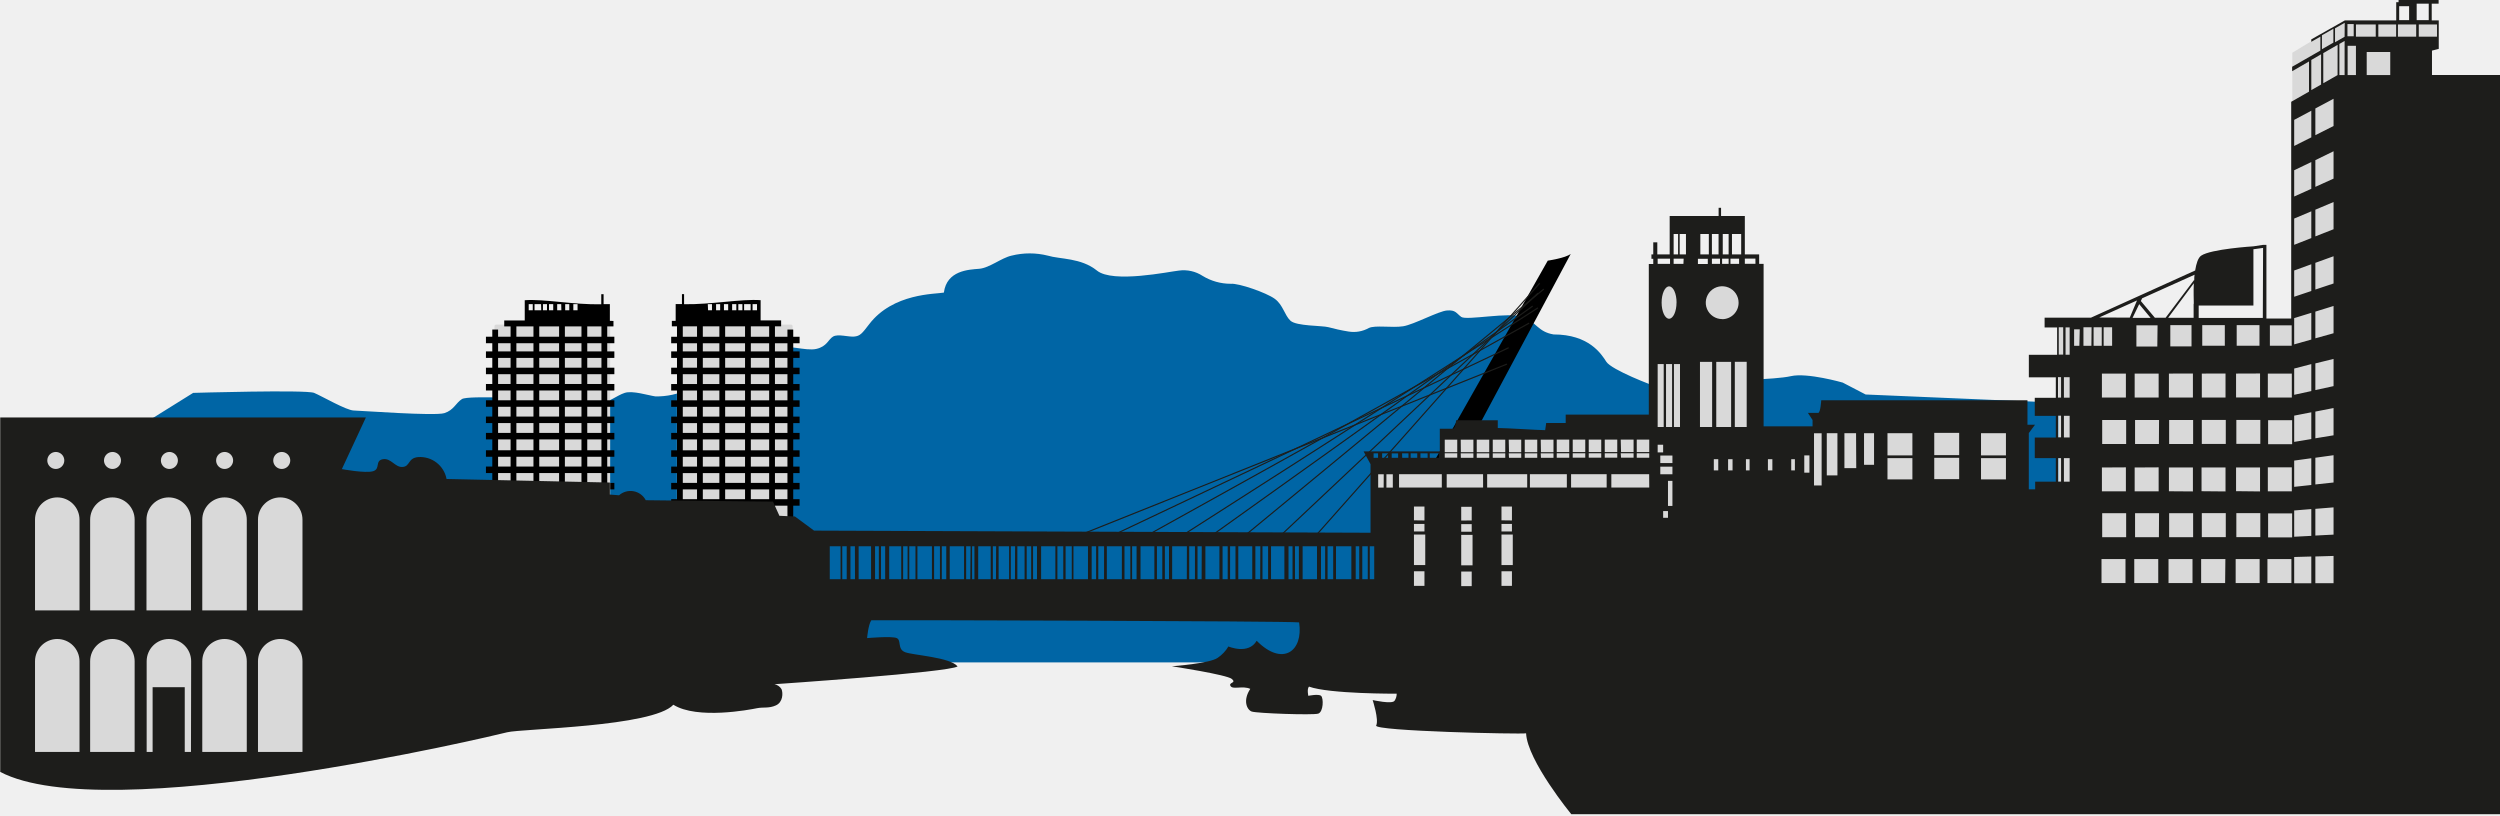
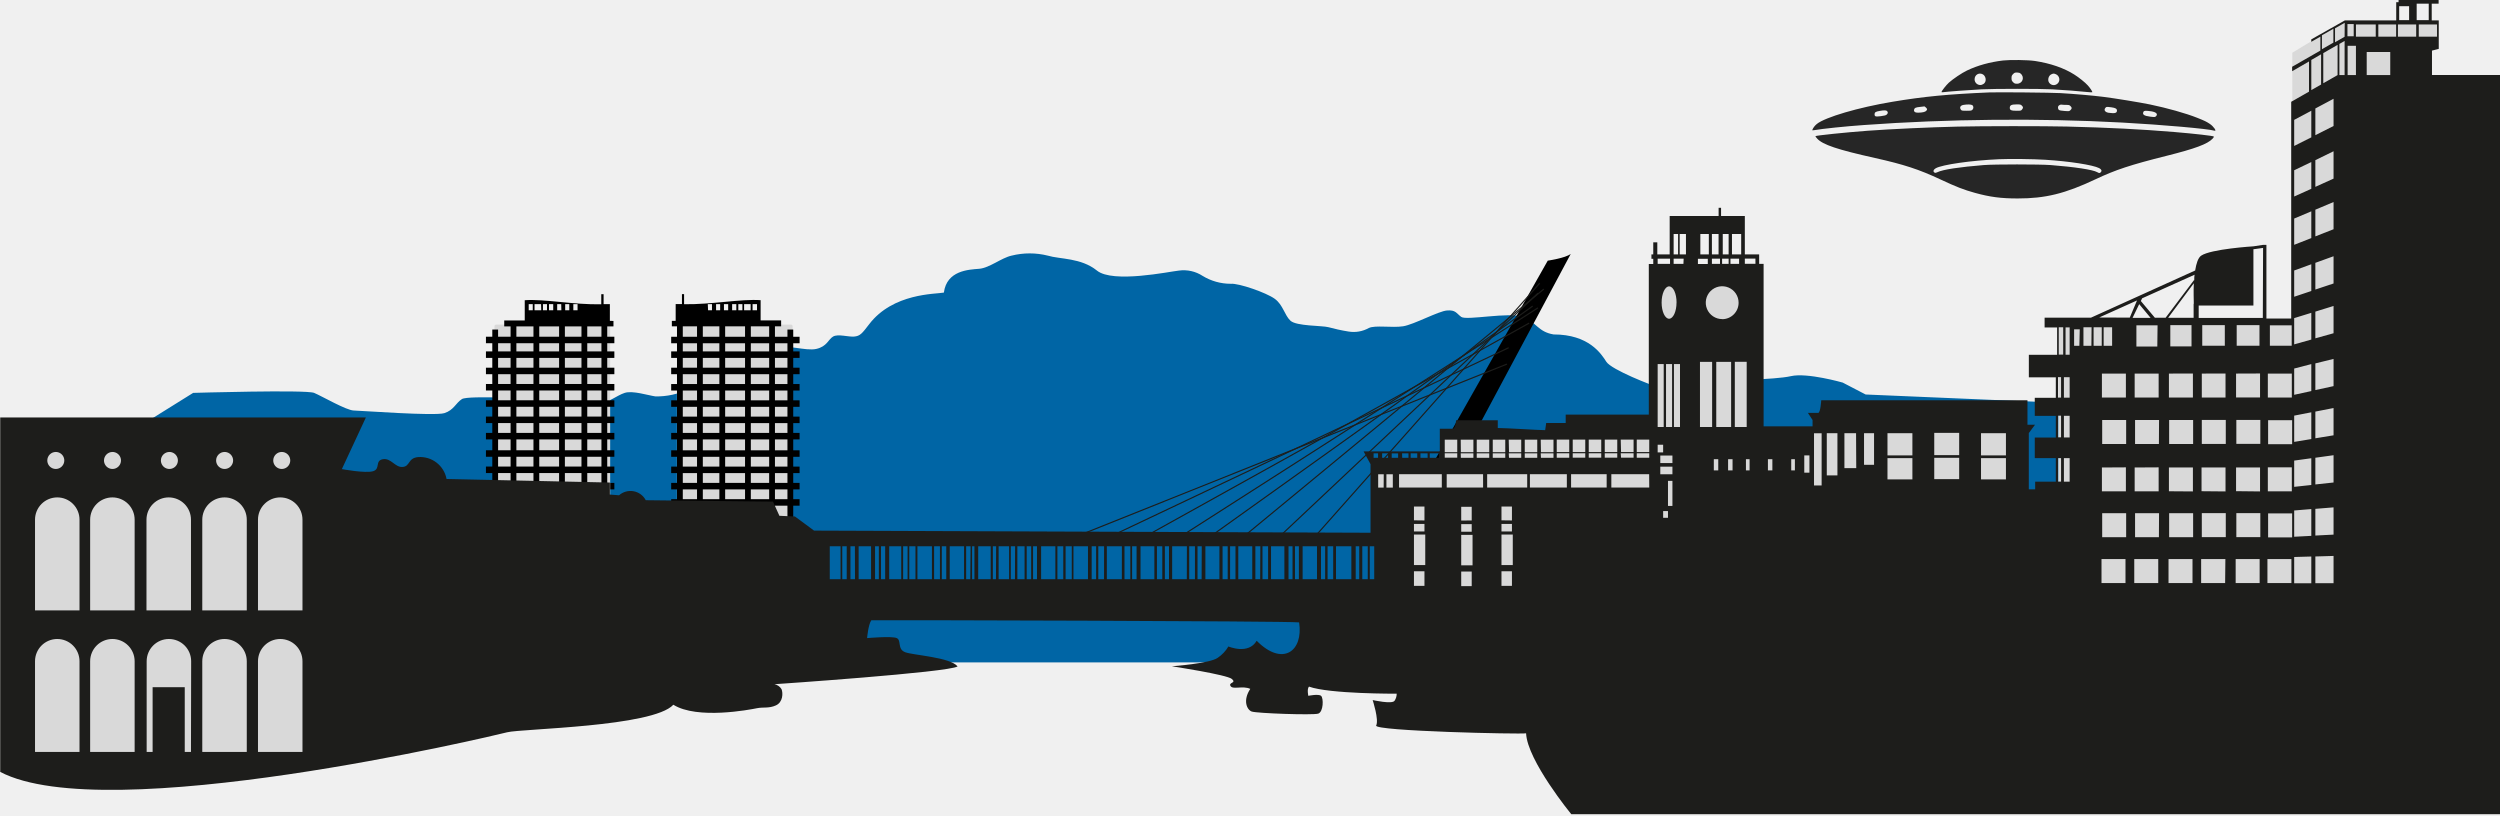
<svg xmlns="http://www.w3.org/2000/svg" viewBox="0 0 1625 530" fill="none">
-   <g>
+   <g clip-path="url(#clip0_459_679)">
    <path d="M56.451 432.278C56.451 432.278 40.659 350.075 40.868 311.084L57.579 297.752L125.552 255.376C125.552 255.376 198.997 253.203 204.178 255.376C209.358 257.549 225.067 266.701 229.913 266.827C234.759 266.952 282.637 270.504 288.82 268.54C295.003 266.576 296.215 261.979 300.267 259.388C304.32 256.797 349.44 259.388 349.44 259.388C349.44 259.388 380.815 263.943 388.335 262.815C395.855 261.687 400.869 257.048 406.049 255.376C411.23 253.704 421.298 257.006 426.061 257.675C433.362 257.787 440.593 256.229 447.201 253.119C452.164 248.619 457.535 244.59 463.243 241.083C468.382 238.785 481.709 242.337 487.266 241.083C492.822 239.83 500.3 230.218 505.564 226.791C510.828 223.364 523.613 228.421 530.631 226.791C537.65 225.161 538.318 220.648 541.494 218.767C544.669 216.886 551.353 219.101 555.197 218.767C559.04 218.433 560.294 216.845 564.931 210.785C580.431 190.433 608.088 191.227 613.519 190.182C615.399 175.764 629.645 175.262 636.413 174.719C643.181 174.176 650.868 167.615 657.553 166.152C665.261 164.227 673.324 164.227 681.032 166.152C688.97 168.576 702.673 167.489 713.034 175.889C723.395 184.289 760.16 176.516 766.217 175.889C771.615 175.126 777.106 176.343 781.675 179.316C787.185 182.683 793.518 184.462 799.974 184.457C805.196 183.997 823.077 190.224 828.55 194.194C834.023 198.164 834.942 204.934 838.828 208.486C842.713 212.039 859.341 211.579 863.435 212.666C867.529 213.752 871.582 214.713 876.595 215.507C881.102 216.255 885.729 215.444 889.713 213.209C893.891 211.203 904.92 213.209 912.023 212.08C919.125 210.952 935.084 202.176 940.641 201.8C946.197 201.424 946.448 203.471 949.79 205.979C953.132 208.486 980.998 202.636 989.813 205.979C998.628 209.322 999.673 215.716 1009.82 217.388C1032.8 217.388 1040.78 229.925 1044.12 235.149C1047.47 240.373 1073.91 250.654 1078.42 251.866C1090.33 252.11 1102.22 251.045 1113.89 248.689C1119.99 246.976 1153.37 246.976 1164.03 244.51C1174.68 242.045 1197.78 248.689 1197.78 248.689L1212.66 256.421L1333.31 261.561L1444.61 266.451L1486.97 338.958L1467.46 430.564H499.047L56.451 432.278Z" fill="#0065A5" />
    <path d="M1174.63 280.434L1310.57 268.862V462.704H1177.52L1174.63 280.434Z" fill="#D9D9D9" />
-     <rect x="1076.29" y="176.281" width="66.522" height="193.842" fill="#D9D9D9" />
-     <rect x="1056.05" y="289.114" width="121.475" height="193.842" fill="#D9D9D9" />
+     <path d="M1142.81 176.281H1076.29V370.123H1142.81V176.281Z" fill="#D9D9D9" />
+     <path d="M1177.53 289.114H1056.05V482.956H1177.53V289.114Z" fill="#D9D9D9" />
    <path d="M1490 34.261L1523.5 14H1541.05H1584.5V23.5L1579.5 29L1568.18 394L1490 425V34.261Z" fill="#D9D9D9" />
-     <rect x="1337.89" y="210.859" width="227.842" height="285.949" fill="#D9D9D9" />
+     <path d="M1565.73 210.859H1337.89V496.808H1565.73V210.859Z" fill="#D9D9D9" />
    <path d="M399.332 313.88H315.861V318.104H399.332V313.88Z" fill="black" />
    <path d="M321.415 211.998C321.415 211.446 321.863 210.998 322.415 210.998H395.614C396.166 210.998 396.614 211.446 396.614 211.998V369.123C396.614 369.675 396.166 370.123 395.614 370.123H322.415C321.863 370.123 321.415 369.675 321.415 369.123V211.998Z" fill="#D9D9D9" />
-     <rect x="17.727" y="283.328" width="190.889" height="211.201" fill="#D9D9D9" />
+     <path d="M208.616 283.328H17.727V494.529H208.616V283.328Z" fill="#D9D9D9" />
    <path d="M399.332 218.868H315.861V223.092H399.332V218.868Z" fill="black" />
    <path d="M399.332 228.415H315.861V232.639H399.332V228.415Z" fill="black" />
    <path d="M399.332 239.005H315.861V243.229H399.332V239.005Z" fill="black" />
    <path d="M399.332 249.593H315.861V253.817H399.332V249.593Z" fill="black" />
    <path d="M399.332 260.183H315.861V264.407H399.332V260.183Z" fill="black" />
    <path d="M399.332 270.772H315.861V274.996H399.332V270.772Z" fill="black" />
    <path d="M399.332 281.389H315.861V285.613H399.332V281.389Z" fill="black" />
    <path d="M399.332 292.673H315.861V296.897H399.332V292.673Z" fill="black" />
    <path d="M399.332 303.261H315.861V307.486H399.332V303.261Z" fill="black" />
    <path d="M396.411 208.568V197.69H392.333V191.209H390.829V197.777C372.81 198.182 353.779 194.218 341.082 195.144V208.308H327.749V212.156H398.753V208.597L396.411 208.568ZM346.288 201.682H343.656V197.69H346.288V201.682ZM351.812 201.682H347.445V197.69H351.696L351.812 201.682ZM355.543 201.682H352.911V197.69H355.543V201.682ZM359.592 201.682H356.845V197.69H359.592V201.682ZM364.885 201.682H362.166V197.69H364.798L364.885 201.682ZM370.033 201.682H367.372V197.69H370.033V201.682ZM375.413 201.682H372.665V197.69H375.413V201.682Z" fill="black" />
    <path d="M323.758 214.21H319.998V315.789H323.758V214.21Z" fill="black" />
    <path d="M335.644 210.188H331.884V317.236H335.644V210.188Z" fill="black" />
    <path d="M350.51 210.015H346.75V319.956H350.51V210.015Z" fill="black" />
    <path d="M439.997 211.998C439.997 211.446 440.445 210.998 440.997 210.998H514.196C514.748 210.998 515.196 211.446 515.196 211.998V369.123C515.196 369.675 514.748 370.123 514.196 370.123H440.997C440.445 370.123 439.997 369.675 439.997 369.123V211.998Z" fill="#D9D9D9" />
    <path d="M367.17 210.015H363.41V319.956H367.17V210.015Z" fill="black" />
    <path d="M381.718 209.437H377.958V322.27H381.718V209.437Z" fill="black" />
    <path d="M394.703 210.015H390.943V319.956H394.703V210.015Z" fill="black" />
    <path d="M436.266 223.121H519.736V218.897H436.266V223.121Z" fill="black" />
    <path d="M436.266 232.639H519.736V228.415H436.266V232.639Z" fill="black" />
    <path d="M436.266 243.229H519.736V239.005H436.266V243.229Z" fill="black" />
    <path d="M436.266 253.846H519.736V249.622H436.266V253.846Z" fill="black" />
    <path d="M436.266 264.436H519.736V260.212H436.266V264.436Z" fill="black" />
    <path d="M436.266 275.024H519.736V270.8H436.266V275.024Z" fill="black" />
    <path d="M436.266 285.613H519.736V281.389H436.266V285.613Z" fill="black" />
    <path d="M436.266 296.926H519.736V292.702H436.266V296.926Z" fill="black" />
    <path d="M436.266 307.515H519.736V303.291H436.266V307.515Z" fill="black" />
    <path d="M436.699 208.568V212.127H507.733V208.279H494.4V195.115C481.703 194.189 462.585 198.008 444.653 197.748V191.18H443.265V197.661H439.187V208.539L436.699 208.568ZM489.165 197.69H492.057V201.683H489.165V197.69ZM483.669 197.69H487.921V201.683H483.669V197.69ZM479.91 197.69H482.57V201.683H479.91V197.69ZM475.889 197.69H478.608V201.683H475.889V197.69ZM470.568 197.69H473.315V201.683H470.568V197.69ZM465.448 197.69H468.109V201.683H465.448V197.69ZM460.069 197.69H462.787V201.683H460.242L460.069 197.69Z" fill="black" />
    <path d="M511.84 341.509H515.6V214.21H511.84V341.509Z" fill="black" />
    <path d="M499.954 338.674H503.714V211.375H499.954V338.674Z" fill="black" />
    <path d="M484.278 329.069H488.038V210.68H484.278V329.069Z" fill="black" />
    <path d="M467.589 329.069H471.349V210.68H467.589V329.069Z" fill="black" />
    <path d="M453.07 331.557H456.83V210.044H453.07V331.557Z" fill="black" />
    <path d="M440.055 329.069H443.814V210.68H440.055V329.069Z" fill="black" />
    <path d="M436.266 318.104H519.736V313.88H436.266V318.104Z" fill="black" />
    <path d="M436.266 328.693H519.736V324.469H436.266V328.693Z" fill="black" />
    <path d="M1020.99 165.026L916.15 361.183H897.495L1006.04 169.424C1006.04 169.424 1017.61 167.746 1020.99 165.026Z" fill="black" />
    <path d="M855.151 348.279L1000.81 184.092" stroke="#1D1D1B" stroke-width="0.75" stroke-miterlimit="10" />
    <path d="M833.951 346.63L999.678 190.573" stroke="#1D1D1B" stroke-width="0.75" stroke-miterlimit="10" />
    <path d="M808.528 348.656L1003.47 187.911" stroke="#1D1D1B" stroke-width="0.75" stroke-miterlimit="10" />
    <path d="M784.147 350.565L996.236 198.963" stroke="#1D1D1B" stroke-width="0.75" stroke-miterlimit="10" />
    <path d="M765.723 349.813L999.678 200.091" stroke="#1D1D1B" stroke-width="0.75" stroke-miterlimit="10" />
    <path d="M740.387 350.941L993.951 210.015" stroke="#1D1D1B" stroke-width="0.75" stroke-miterlimit="10" />
-     <rect x="937.465" y="280.434" width="222.704" height="159.124" fill="#D9D9D9" />
+     <path d="M1160.17 280.434H937.465V439.558H1160.17V280.434Z" fill="#D9D9D9" />
    <path d="M718.607 350.189L980.617 226.014" stroke="#1D1D1B" stroke-width="0.75" stroke-miterlimit="10" />
    <path d="M696.858 349.813L979.489 236.661" stroke="#1D1D1B" stroke-width="0.75" stroke-miterlimit="10" />
-     <rect x="894.081" y="303.58" width="219.811" height="135.979" fill="#D9D9D9" />
+     <path d="M1113.89 303.58H894.081V439.559H1113.89V303.58Z" fill="#D9D9D9" />
    <path d="M1580.79 48.75V32.895L1585.19 31.767V13.28H1580.62V2.401H1585.1V0H1559.07V1.418H1557.54V13.28H1524.13L1508.25 22.248L1502.32 25.605V27.196L1508.25 23.811V32.866L1489.89 43.398V46.291L1500.85 39.955V59.57L1489.28 66.167V207.035H1473.17V159.153H1471.03L1464.75 160.108C1464.75 160.108 1437.02 161.815 1430.71 166.212C1428.74 167.601 1427.56 171.333 1426.86 175.818L1359.13 206.485H1358.11H1328.99V212.85H1337.12V230.614H1318.75V245.254H1336.28V258.562H1322.6V270.309H1336.28V284.398H1322.6V297.794H1336.28V313.07H1322.86V318.046H1318.72V281.505L1322.77 276.066H1317.85V260.182H1183.8C1183.8 260.182 1183.34 268.341 1181.83 268.37H1175.12L1178.16 272.999V277.136H1146.34V171.507H1143.45V165.344H1134.14V140.405H1118.69V135.082H1117.1V140.405H1085.29V165.344H1077.25V157.533H1074.62V165.344H1073.43V168.238H1074.62V171.594H1071.72V269.498H1017.7V274.938H1005.03L1004.36 279.596C999.995 279.596 978.477 278.178 973.56 278.207V273.173H946.46C946.46 273.173 946.142 278.67 944.146 278.67H935.874V293.396H886.33L890.842 301.699V346.283L529.136 344.894L516.728 335.723L506.605 335.26L502.469 326.06L419.751 325.134C418.961 323.628 417.84 322.322 416.473 321.313C415.105 320.304 413.525 319.619 411.854 319.31C410.183 319.001 408.463 319.075 406.825 319.528C405.187 319.98 403.673 320.799 402.397 321.923L396.41 321.46V313.648L290.265 311.334C289.474 307.119 287.164 303.341 283.773 300.717C280.382 298.093 276.147 296.806 271.87 297.099C264.986 297.678 266.75 303.088 261.747 303.522C256.743 303.956 254.256 297.562 248.876 298.488C243.497 299.414 247.488 304.824 242.456 306.3C237.423 307.775 222.21 304.911 222.21 304.911L237.828 271.35H0.142L0.142 303.58V398.302V400.69V403.365V501.733C69.036 538.042 320.518 478.356 329.657 475.984C338.797 473.611 424.436 472.541 437.683 458.075C453.214 467.854 487.545 461.258 491.913 460.361C496.28 459.464 499.664 460.592 504.32 458.509C508.977 456.426 509.035 450.437 507.994 447.949C507.494 447.122 506.827 446.409 506.034 445.856C505.242 445.303 504.343 444.922 503.395 444.738C503.395 444.738 617.003 437.042 622.44 433.165C617.61 427.176 593.778 425.932 588.427 423.965C583.077 421.997 586.056 416.211 582.903 414.764C579.751 413.318 563.612 414.764 563.612 414.764C563.612 414.764 564.364 405.94 566.359 403.192C574.544 402.96 835.889 403.655 844.421 404.551C847.313 423.328 833.691 433.483 816.829 416.5C811.449 425.787 798.463 420.203 798.463 420.203C796.727 423.132 794.367 425.641 791.55 427.552C786.46 431.284 761.702 433.078 761.702 433.078C761.702 433.078 797.595 438.546 800.748 441.353C803.9 444.159 798.347 443.407 799.851 445.924C801.355 448.441 807.747 445.49 812.693 447.775C807.689 455.269 810.466 461.344 813.618 462.502C816.771 463.659 853.387 464.961 856.829 463.861C860.27 462.762 860.386 453.677 858.68 452.289C856.973 450.9 850.408 452.289 850.408 452.289C850.408 452.289 849.396 447.862 850.842 446.3C864.175 451.131 907.848 450.9 907.848 450.9C907.865 452.539 907.38 454.144 906.46 455.5C904.898 457.901 892.23 455.037 892.23 455.037C892.23 455.037 896.424 467.941 894.515 471.586C892.606 475.232 988.86 477.372 991.955 476.649C992.707 494.297 1021.34 529.247 1021.34 529.247H1625V48.75H1580.79ZM183.135 293.772C184.228 293.772 185.296 294.096 186.204 294.703C187.113 295.311 187.821 296.174 188.239 297.183C188.657 298.193 188.767 299.304 188.553 300.376C188.34 301.448 187.814 302.433 187.042 303.206C186.269 303.978 185.285 304.505 184.213 304.718C183.141 304.931 182.031 304.822 181.021 304.403C180.012 303.985 179.149 303.277 178.542 302.368C177.935 301.459 177.611 300.391 177.611 299.298C177.611 297.832 178.193 296.427 179.229 295.391C180.265 294.354 181.67 293.772 183.135 293.772ZM145.999 293.772C147.091 293.772 148.159 294.096 149.068 294.703C149.976 295.311 150.684 296.174 151.102 297.183C151.521 298.193 151.63 299.304 151.417 300.376C151.204 301.448 150.678 302.433 149.905 303.206C149.132 303.978 148.148 304.505 147.077 304.718C146.005 304.931 144.894 304.822 143.885 304.403C142.875 303.985 142.013 303.277 141.406 302.368C140.799 301.459 140.475 300.391 140.475 299.298C140.475 297.832 141.057 296.427 142.093 295.391C143.129 294.354 144.534 293.772 145.999 293.772ZM110.106 293.772C111.198 293.772 112.267 294.096 113.175 294.703C114.083 295.311 114.791 296.174 115.21 297.183C115.628 298.193 115.737 299.304 115.524 300.376C115.311 301.448 114.785 302.433 114.012 303.206C113.24 303.978 112.255 304.505 111.184 304.718C110.112 304.931 109.001 304.822 107.992 304.403C106.982 303.985 106.12 303.277 105.513 302.368C104.906 301.459 104.582 300.391 104.582 299.298C104.589 297.835 105.174 296.434 106.208 295.399C107.242 294.364 108.643 293.78 110.106 293.772ZM73.114 293.772C74.207 293.772 75.275 294.096 76.183 294.703C77.091 295.311 77.799 296.174 78.218 297.183C78.636 298.193 78.745 299.304 78.532 300.376C78.319 301.448 77.793 302.433 77.02 303.206C76.248 303.978 75.263 304.505 74.192 304.718C73.12 304.931 72.009 304.822 71 304.403C69.99 303.985 69.128 303.277 68.521 302.368C67.914 301.459 67.59 300.391 67.59 299.298C67.597 297.835 68.182 296.434 69.216 295.399C70.251 294.364 71.651 293.78 73.114 293.772ZM36.267 293.772C37.359 293.772 38.427 294.096 39.336 294.703C40.244 295.311 40.952 296.174 41.37 297.183C41.788 298.193 41.898 299.304 41.685 300.376C41.471 301.448 40.945 302.433 40.173 303.206C39.4 303.978 38.416 304.505 37.344 304.718C36.273 304.931 35.162 304.822 34.153 304.403C33.143 303.985 32.28 303.277 31.673 302.368C31.066 301.459 30.742 300.391 30.742 299.298C30.742 297.832 31.324 296.427 32.36 295.391C33.396 294.354 34.801 293.772 36.267 293.772ZM51.682 488.743H22.76V429.809C22.76 425.972 24.283 422.293 26.995 419.58C29.707 416.867 33.386 415.343 37.221 415.343C41.056 415.343 44.735 416.867 47.447 419.58C50.159 422.293 51.682 425.972 51.682 429.809V488.743ZM51.682 396.74H22.76V337.777C22.76 333.941 24.283 330.261 26.995 327.548C29.707 324.835 33.386 323.311 37.221 323.311C41.056 323.311 44.735 324.835 47.447 327.548C50.159 330.261 51.682 333.941 51.682 337.777V396.74ZM87.517 488.743H58.595V429.809C58.595 425.972 60.118 422.293 62.83 419.58C65.542 416.867 69.221 415.343 73.056 415.343C76.891 415.343 80.57 416.867 83.282 419.58C85.994 422.293 87.517 425.972 87.517 429.809V488.743ZM87.517 396.74H58.595V337.777C58.595 333.941 60.118 330.261 62.83 327.548C65.542 324.835 69.221 323.311 73.056 323.311C76.891 323.311 80.57 324.835 83.282 327.548C85.994 330.261 87.517 333.941 87.517 337.777V396.74ZM124.133 488.743H120.084V446.676H99.202V488.743H95.326V429.809C95.326 425.972 96.85 422.293 99.562 419.58C102.274 416.867 105.952 415.343 109.788 415.343C113.623 415.343 117.301 416.867 120.013 419.58C122.725 422.293 124.249 425.972 124.249 429.809L124.133 488.743ZM124.133 396.74H95.211V337.777C95.211 333.941 96.734 330.261 99.446 327.548C102.158 324.835 105.837 323.311 109.672 323.311C113.507 323.311 117.186 324.835 119.898 327.548C122.61 330.261 124.133 333.941 124.133 337.777V396.74ZM160.402 488.743H131.48V429.809C131.48 425.972 133.003 422.293 135.715 419.58C138.427 416.867 142.106 415.343 145.941 415.343C149.776 415.343 153.455 416.867 156.167 419.58C158.879 422.293 160.402 425.972 160.402 429.809V488.743ZM160.402 396.74H131.48V337.777C131.48 333.941 133.003 330.261 135.715 327.548C138.427 324.835 142.106 323.311 145.941 323.311C149.776 323.311 153.455 324.835 156.167 327.548C158.879 330.261 160.402 333.941 160.402 337.777V396.74ZM196.613 488.743H167.691V429.809C167.691 425.972 169.214 422.293 171.926 419.58C174.638 416.867 178.317 415.343 182.152 415.343C185.987 415.343 189.666 416.867 192.378 419.58C195.09 422.293 196.613 425.972 196.613 429.809V488.743ZM196.613 396.74H167.691V337.777C167.691 333.941 169.214 330.261 171.926 327.548C174.638 324.835 178.317 323.311 182.152 323.311C185.987 323.311 189.666 324.835 192.378 327.548C195.09 330.261 196.613 333.941 196.613 337.777V396.74ZM546.374 376.488H539.346V355.078H546.374V376.488ZM550.365 376.488H547.473V355.078H550.365V376.488ZM555.745 376.488H552.795V355.078H555.687L555.745 376.488ZM566.186 376.488H558.116V355.078H566.186V376.488ZM571.247 376.488H568.789V355.078H571.247V376.488ZM575.354 376.488H572.664V355.078H575.354V376.488ZM585.795 376.488H577.986V355.078H585.795V376.488ZM589.931 376.488H587.039V355.078H589.931V376.488ZM595.05 376.488H591.03V355.078H595.05V376.488ZM605.752 376.488H596.323V355.078H605.752V376.488ZM610.958 376.488H607.169V355.078H610.958V376.488ZM615.065 376.488H612.173V355.078H615.065V376.488ZM626.634 376.488H617.321V355.078H626.634V376.488ZM630.683 376.488H627.993V355.078H630.886L630.683 376.488ZM633.373 376.488H631.869V355.078H633.373V376.488ZM643.959 376.488H635.831V355.078H643.959V376.488ZM647.371 376.488H645.347V355.078H647.487L647.371 376.488ZM655.904 376.488H649.107V355.078H655.904V376.488ZM659.721 376.488H657.032V355.078H659.808L659.721 376.488ZM665.969 376.488H661.283V355.078H665.969V376.488ZM670.249 376.488H667.357V355.078H670.249V376.488ZM674.038 376.488H671.493V355.078H674.038V376.488ZM685.983 376.488H676.728V355.078H685.983V376.488ZM691.131 376.488H687.314V355.078H691.131V376.488ZM696.655 376.488H692.635V355.078H696.655V376.488ZM707.183 376.488H697.755V355.078H707.183V376.488ZM712.476 376.488H709.584V355.078H712.476V376.488ZM717.624 376.488H713.893V355.078H717.653L717.624 376.488ZM729.193 376.488H719.447V355.078H729.222L729.193 376.488ZM734.718 376.488H730.929V355.078H734.718V376.488ZM738.767 376.488H735.874V355.078H738.767V376.488ZM750.336 376.488H741.341V355.078H750.336V376.488ZM755.484 376.488H752.013V355.078H755.484V376.488ZM759.851 376.488H757.161V355.078H759.851V376.488ZM771.42 376.488H761.905V355.078H771.478L771.42 376.488ZM776.713 376.488H772.982V355.078H776.713V376.488ZM781.052 376.488H778.391V355.078H781.138L781.052 376.488ZM792.621 376.488H783.51V355.078H792.621V376.488ZM798 376.488H794.674V355.078H798V376.488ZM803.062 376.488H799.562V355.078H803.062V376.488ZM813.965 376.488H804.884V355.078H813.965V376.488ZM819.114 376.488H815.99V355.078H819.229L819.114 376.488ZM824.262 376.488H820.618V355.078H824.262V376.488ZM834.847 376.488H826.171V355.078H834.847V376.488ZM840.14 376.488H837.537V355.078H840.14V376.488ZM844.276 376.488H841.731V355.078H844.276V376.488ZM1001.47 285.787H1009.77V293.917H1001.62L1001.47 285.787ZM1001.47 294.669H1009.77V297.562H1001.62L1001.47 294.669ZM991.087 285.787H999.214V293.917H991.087V285.787ZM991.087 294.669H999.214V297.562H991.087V294.669ZM980.675 285.787H988.802V293.917H980.849L980.675 285.787ZM980.675 294.669H988.802V297.562H980.849L980.675 294.669ZM970.292 285.787H978.419V293.917H970.292V285.787ZM970.292 294.669H978.419V297.562H970.292V294.669ZM959.88 285.787H968.007V293.917H959.88V285.787ZM959.88 294.669H968.007V297.562H959.88V294.669ZM949.468 285.787H957.711V293.917H949.554L949.468 285.787ZM949.468 294.669H957.711V297.562H949.554L949.468 294.669ZM939.085 285.787H947.212V293.917H939.085V285.787ZM929.338 294.669H935.325V297.562H929.338V294.669ZM923.293 294.669H927.949V297.562H923.293V294.669ZM916.93 294.669H921.21V297.562H916.93V294.669ZM911.348 294.669H915.513V297.562H911.435L911.348 294.669ZM898.39 294.669H902.237V297.562H898.39V294.669ZM892.837 294.669H895.73V297.562H892.837V294.669ZM856.048 376.488H846.706V355.078H856.048V376.488ZM861.341 376.488H858.651V355.078H861.341V376.488ZM866.576 376.488H862.931V355.078H866.576V376.488ZM878.376 376.488H868.398V355.078H878.376V376.488ZM883.495 376.488H881.21V355.078H883.495V376.488ZM889.048 376.488H885.491V355.078H889.048V376.488ZM893.242 376.488H890.35V355.078H893.242V376.488ZM899.374 316.946H895.816V308.267H899.432L899.374 316.946ZM905.332 316.946H901.167V308.267H905.332V316.946ZM908.773 297.591H904.609V294.698H908.773V297.591ZM925.896 380.827H919.07V371.338H925.896V380.827ZM926.416 367.287H919.07V347.469H926.416V367.287ZM925.896 340.555V345.444H919.07V340.555H925.896ZM919.07 338.211V329.242H925.896V338.298L919.07 338.211ZM937.175 316.889H909.381V308.209H937.175V316.889ZM939.085 294.611H947.212V297.504H939.085V294.611ZM956.612 380.972H949.786V371.512H956.612V380.972ZM957.161 367.461H949.786V347.643H957.161V367.461ZM956.612 340.699V345.618H949.786V340.699H956.612ZM949.786 338.356V329.416H956.612V338.298L949.786 338.356ZM964.016 316.889H940.357V308.209H963.987L964.016 316.889ZM982.758 380.827H975.961V371.338H982.758V380.827ZM983.307 367.287H975.961V347.469H983.307V367.287ZM982.758 340.555V345.444H975.961V340.555H982.758ZM975.961 338.211V329.242H982.758V338.298L975.961 338.211ZM992.678 316.889H966.648V308.209H992.678V316.889ZM1018.45 316.889H994.442V308.209H1018.45V316.889ZM1020.01 297.533H1011.88V294.64H1020.01V297.533ZM1020.01 293.859H1011.88V285.729H1020.01V293.859ZM1053.47 285.729H1061.83V293.859H1053.68L1053.47 285.729ZM1053.47 294.611H1061.83V297.504H1053.68L1053.47 294.611ZM1043.09 285.729H1051.22V293.859H1043.09V285.729ZM1043.09 294.611H1051.22V297.504H1043.09V294.611ZM1032.68 285.729H1040.81V293.859H1032.68V285.729ZM1032.68 294.611H1040.81V297.504H1032.68V294.611ZM1022.27 285.729H1030.42V293.859H1022.27V285.729ZM1022.27 294.611H1030.42V297.504H1022.27V294.611ZM1044.33 316.889H1021.2V308.209H1044.33V316.889ZM1072.01 316.889H1047.37V308.209H1071.95L1072.01 316.889ZM1072.01 297.533H1063.89V294.64H1072.01V297.533ZM1072.01 293.859H1063.89V285.729H1072.01V293.859ZM1125.78 152.094H1131.77V165.344H1125.78V152.094ZM1124.8 168.151H1130.41V171.507H1124.8V168.151ZM1119.79 152.094H1123.61V165.344H1119.79V152.094ZM1119.36 168.151H1123.61V171.507H1119.36V168.151ZM1112.74 152.094H1117.07V165.344H1112.74V152.094ZM1112.74 168.151H1118V171.507H1112.74V168.151ZM1105.22 152.094H1110.74V165.344H1105.22V152.094ZM1087.86 152.094H1090.75V165.344H1087.86V152.094ZM1089.74 196.677C1089.74 202.464 1087.57 207.18 1084.91 207.18C1082.25 207.18 1080.05 202.493 1080.05 196.677C1080.05 190.862 1082.22 186.146 1084.91 186.146C1087.6 186.146 1089.77 190.746 1089.77 196.677H1089.74ZM1086.85 236.632V277.541H1082.92V236.632H1086.85ZM1077.48 168.151H1085.52V171.507H1077.48V168.151ZM1077.48 236.632H1081.41V277.541H1077.48V236.632ZM1077.48 289.056H1081.04V294.061H1077.48V289.056ZM1084.19 336.562H1081.04V332.193H1084.19V336.562ZM1087.08 328.837H1084.19V312.578H1087.08V328.837ZM1087.08 308.267H1079.19V303.349H1087.08V308.267ZM1087.08 300.976H1079.19V296.087H1087.08V300.976ZM1092 277.57H1088.06V236.632H1092V277.57ZM1094.23 171.507H1087.86V168.151H1094.37L1094.23 171.507ZM1095.87 165.344H1091.8V152.094H1095.87V165.344ZM1103.65 168.238H1110.07V171.594H1103.65V168.238ZM1112.88 277.541H1104.98V235.214H1112.88V277.541ZM1116.87 305.779H1113.98V298.488H1116.87V305.779ZM1115.57 277.541V235.214H1125.23V277.541H1115.57ZM1126.16 305.779H1123.26V298.488H1126.16V305.779ZM1119.42 207.411C1117.3 207.411 1115.24 206.784 1113.48 205.61C1111.73 204.436 1110.36 202.766 1109.55 200.814C1108.75 198.862 1108.54 196.714 1108.95 194.642C1109.37 192.57 1110.39 190.668 1111.88 189.176C1113.38 187.684 1115.28 186.67 1117.35 186.261C1119.42 185.852 1121.57 186.068 1123.52 186.88C1125.47 187.693 1127.14 189.066 1128.3 190.825C1129.47 192.585 1130.09 194.652 1130.09 196.764C1130.09 198.169 1129.82 199.56 1129.29 200.859C1128.75 202.157 1127.96 203.337 1126.97 204.332C1125.98 205.326 1124.8 206.115 1123.51 206.654C1122.21 207.192 1120.82 207.469 1119.42 207.469V207.411ZM1127.63 235.157H1135.35V277.541H1127.63V235.157ZM1137.23 305.75H1134.86V298.459H1137.23V305.75ZM1141.05 171.449H1134.14V168.093H1141.02L1141.05 171.449ZM1152.04 305.75H1149.15V298.459H1152.04V305.75ZM1166.68 305.75H1164.3V298.459H1166.68V305.75ZM1176.13 307.254H1172.78V296.029H1176.13V307.254ZM1184.06 315.558H1179.11V281.621H1184.06V315.558ZM1194.33 309.019H1187.41V281.563H1194.33V309.019ZM1206.56 304.274H1198.87V281.563H1206.44L1206.56 304.274ZM1218.13 302.104H1211.62V281.563H1218.13V302.104ZM1243.06 311.594H1226.86V297.794H1243.06V311.594ZM1243.06 296.029H1226.86V281.563H1243.06V296.029ZM1273.46 311.42H1257.26V297.562H1273.46V311.42ZM1273.46 295.826H1257.26V281.36H1273.46V295.826ZM1303.86 311.594H1287.66V297.794H1303.86V311.594ZM1303.86 296.029H1287.66V281.563H1303.86V296.029ZM1339.69 313.041H1337.7V297.794H1339.69V313.041ZM1339.69 284.283H1337.7V270.193H1339.69V284.283ZM1339.69 258.447H1337.7V245.138H1339.69V258.447ZM1341.08 230.499H1338.19V212.735H1341.08V230.499ZM1345.27 313.098H1341.54V297.794H1345.27V313.098ZM1345.27 284.34H1341.54V270.251H1345.27V284.34ZM1345.27 258.504H1341.54V245.196H1345.27V258.504ZM1345.27 230.556H1342.61V212.792H1345.27V230.556ZM1351.58 224.77H1348.17V214.065H1351.84L1351.58 224.77ZM1359.42 224.77H1354.24V212.706H1359.53L1359.42 224.77ZM1360.83 212.706H1366.13V224.77H1360.83V212.706ZM1381.83 242.823V258.418H1366.24V242.823H1381.83ZM1367.37 224.77V212.706H1372.87V224.77H1367.37ZM1381.83 303.782V319.348H1366.24V303.869L1381.83 303.782ZM1381.57 379.005H1365.98V363.411H1381.57V379.005ZM1382 349.176H1366.42V333.582H1382V349.176ZM1382 288.593H1366.42V272.999H1382V288.593ZM1364.45 206.37L1389.06 195.289L1384.35 206.456L1364.45 206.37ZM1390.48 197.69L1397.88 206.601H1386.17L1390.48 197.69ZM1402.25 225.262H1388.66V211.462H1402.42L1402.25 225.262ZM1403.12 242.823V258.418H1387.53V242.823H1403.12ZM1403.12 303.782V319.348H1387.53V303.869L1403.12 303.782ZM1402.86 379.005H1387.27V363.411H1402.86V379.005ZM1403.29 349.176H1387.79V333.582H1403.38L1403.29 349.176ZM1403.29 288.593H1387.79V272.999H1403.38L1403.29 288.593ZM1425.13 379.005H1409.54V363.411H1425.13V379.005ZM1425.39 242.795V258.389H1409.8V242.823L1425.39 242.795ZM1410.7 225.146V211.346H1424.49V225.146H1410.7ZM1425.53 349.176H1409.94V333.582H1425.53V349.176ZM1409.8 319.319V303.869H1425.39V319.434L1409.8 319.319ZM1425.53 288.593H1409.94V272.999H1425.53V288.593ZM1425.85 197.43V206.572H1409.28L1425.97 184.121C1425.71 189.907 1425.97 195.231 1425.97 197.488L1425.85 197.43ZM1426.08 182.096L1407.66 206.514H1400.66L1391.55 195.665L1392.39 193.9L1426.46 178.566C1426.26 179.752 1426.26 180.968 1426.26 182.212L1426.08 182.096ZM1446.33 379.005H1430.74V363.411H1446.5L1446.33 379.005ZM1446.59 242.795V258.389H1431.17V242.823L1446.59 242.795ZM1431.46 224.741V211.346H1446.13V224.741H1431.46ZM1446.76 349.147H1431.17V333.553H1446.76V349.147ZM1431 319.29V303.869H1446.59V319.434L1431 319.29ZM1446.76 288.564H1431.17V272.97H1446.76V288.564ZM1468.77 378.976H1453.18V363.382H1468.77V378.976ZM1469.03 242.766V258.36H1453.44V242.823L1469.03 242.766ZM1453.85 224.712V211.317H1468.66V224.712H1453.85ZM1469.21 349.118H1453.62V333.524H1469.21V349.118ZM1453.44 319.261V303.869H1469.03V319.434L1453.44 319.261ZM1469.21 288.535H1453.62V272.941H1469.21V288.535ZM1470.83 206.659H1429.15V198.616H1464.72V162.017L1471 161.149L1470.83 206.659ZM1578.68 13.106H1570.84V2.401H1578.68V13.106ZM1559.47 4.05H1565.92V13.106H1559.47V4.05ZM1525.84 15.623H1529.91V23.579H1525.84V15.623ZM1509.26 22.943L1516.7 18.69V27.716L1509.26 31.998V22.943ZM1475.42 211.462H1489.6V224.741H1475.42V211.462ZM1474.09 242.823H1489.68V258.418H1474.09V242.823ZM1474.09 303.782H1489.68V319.348H1474.09V303.782ZM1489.42 379.005H1473.83V363.411H1489.42V379.005ZM1489.89 349.292H1474.27V333.698H1489.89V349.292ZM1489.89 288.709H1474.27V273.115H1489.89V288.709ZM1502.35 379.121H1491.22V362.051L1502.35 361.733V379.121ZM1502.35 348.308L1491.22 348.887V331.817L1502.35 330.891V348.308ZM1502.35 315.239L1491.22 316.454V299.385L1502.35 297.851V315.239ZM1502.35 285.382L1491.22 287.234V270.164L1502.35 267.994V285.382ZM1502.35 254.194L1491.22 256.624V239.554L1502.35 236.661V254.194ZM1502.35 220.72L1491.22 223.844V206.775L1502.35 203.332V220.72ZM1502.35 189.155L1491.22 192.887V175.818L1502.35 171.767V189.155ZM1502.35 154.755L1491.22 159.124V142.054L1502.35 137.368V154.755ZM1502.35 122.728L1491.22 127.733V110.664L1502.35 105.311V122.728ZM1502.35 89.283L1491.22 94.867V77.913L1502.35 71.982V89.283ZM1502.35 38.971L1508.71 35.297V54.941L1502.35 58.558V38.971ZM1516.81 379.063H1504.98V361.704L1516.81 361.356V379.063ZM1516.81 347.498L1504.98 348.106V330.747L1516.81 329.792V347.498ZM1516.81 313.619L1504.98 314.892V297.533L1516.81 295.884V313.619ZM1516.81 282.952L1504.98 284.89V267.531L1516.81 265.217V282.952ZM1516.81 250.982L1504.98 253.557V236.198L1516.81 233.305V250.982ZM1516.81 216.611L1504.98 219.91V202.551L1516.81 198.876V216.611ZM1516.81 184.266L1504.98 188.2V170.841L1516.81 166.56V184.266ZM1516.81 148.998L1504.98 153.656V136.297L1516.81 131.321V148.998ZM1516.81 116.103L1504.98 121.455V104.096L1516.81 98.31V116.103ZM1516.81 81.906L1504.98 87.865V70.507L1516.81 64.199V81.906ZM1519.42 48.808L1510.13 54.102V34.516L1519.44 29.163L1519.42 48.808ZM1523.99 48.808H1520.6V28.556L1523.99 26.617V48.808ZM1523.99 23.898L1517.77 27.456V18.401L1524.07 14.813L1523.99 23.898ZM1531.36 48.808H1525.95V29.771H1531.36V48.808ZM1531.36 15.883H1544.23V23.84H1531.36V15.883ZM1553.66 48.808H1538.36V33.792H1553.66V48.808ZM1557.48 23.84H1545.91V15.883H1557.48V23.84ZM1570.52 23.84H1558.66V15.883H1570.52V23.84ZM1572.2 15.883H1584.06V23.84H1572.2V15.883Z" fill="#1D1D1B" />
+     <g id="flying-alien">
+       <path d="M1302 39.313C1293.23 40.373 1285.48 42.527 1278.52 45.84C1275.26 47.397 1269.39 51.34 1266.77 53.725C1264.94 55.415 1262 59.159 1262 59.789C1262 59.987 1262.42 60.054 1263.06 59.921C1264.77 59.623 1280.71 58.43 1287.97 58.066C1296.68 57.635 1325.78 57.635 1333.94 58.066C1341.33 58.463 1351.78 59.259 1356.45 59.789C1358.26 59.987 1359.84 60.054 1359.97 59.954C1360.23 59.656 1358.71 57.337 1357.04 55.481C1355.39 53.626 1351.26 50.313 1348.29 48.457C1341.55 44.183 1332.78 41.168 1322.81 39.644C1318.26 38.948 1306.61 38.783 1302 39.313ZM1313.36 47.795C1316.23 50.114 1314.71 54.421 1311.03 54.421C1309.71 54.421 1309.32 54.255 1308.49 53.394C1307.65 52.533 1307.49 52.135 1307.49 50.777C1307.49 49.418 1307.65 49.021 1308.49 48.159C1309.32 47.298 1309.71 47.132 1311 47.132C1312.07 47.132 1312.81 47.331 1313.36 47.795ZM1288.78 48.292C1290.65 49.286 1291.32 52.234 1290.03 53.858C1289.68 54.355 1288.84 54.918 1288.16 55.117C1285.87 55.813 1283.48 54.024 1283.48 51.572C1283.48 48.656 1286.26 46.966 1288.78 48.292ZM1336.36 48.259C1338.65 49.252 1339.33 52.301 1337.65 54.09C1336.03 55.846 1333.42 55.713 1332 53.825C1330.71 52.168 1331.49 49.12 1333.39 48.292C1334.71 47.695 1335 47.695 1336.36 48.259Z" fill="#262626" />
+       <path d="M1293.09 60.074C1266.15 61.222 1250.62 62.721 1230.19 66.133C1207.95 69.832 1186.41 76.178 1180.94 80.578C1179.7 81.599 1178.51 83.097 1178.1 84.245C1177.87 84.787 1177.97 84.819 1179.06 84.628C1184.84 83.639 1199.38 82.141 1211.43 81.28C1266.25 77.294 1325.31 76.72 1379.23 79.653C1405.6 81.088 1435.19 83.703 1439.41 84.947C1441.11 85.457 1438.84 82.172 1436.41 80.546C1434.04 78.984 1433.12 78.537 1428.16 76.56C1420.97 73.69 1408.67 70.215 1397.42 67.887C1390.9 66.547 1374.53 63.869 1367.08 62.944C1360.28 62.083 1348.52 61.063 1339.28 60.521C1333.65 60.17 1298.46 59.851 1293.09 60.074ZM1282 68.365C1282.9 68.971 1282.93 70.501 1282.07 71.362C1281.52 71.905 1281.01 72 1278.26 72C1275.32 72 1275.04 71.936 1274.59 71.299C1273.53 69.8 1274.27 68.493 1276.35 68.174C1278.9 67.759 1281.24 67.823 1282 68.365ZM1314.19 68.652C1315.15 69.577 1315.18 70.087 1314.32 71.171C1313.71 71.968 1313.52 72 1310.7 72C1307.35 72 1306.36 71.586 1306.36 70.151C1306.36 68.397 1307.35 67.887 1310.77 67.855C1313.17 67.855 1313.49 67.919 1314.19 68.652ZM1342.89 68.174C1344.78 68.174 1345.16 68.269 1345.83 68.971C1346.85 69.959 1346.82 70.565 1345.83 71.554C1345.03 72.351 1344.94 72.351 1341.9 72.128C1339.82 72 1338.61 71.745 1338.26 71.426C1337.68 70.948 1337.49 69.577 1337.94 68.939C1338.35 68.333 1339.44 67.855 1340.08 68.014C1340.43 68.11 1341.71 68.174 1342.89 68.174ZM1251.86 69.928C1252.82 70.852 1252.82 71.076 1252.09 72C1251.45 72.766 1249.56 73.212 1246.72 73.244C1244.77 73.276 1243.84 72.542 1244.16 71.235C1244.45 70.119 1245.22 69.768 1248.13 69.481C1249.47 69.322 1250.71 69.194 1250.84 69.162C1250.97 69.162 1251.45 69.481 1251.86 69.928ZM1372.49 69.768C1375.04 70.119 1376.03 70.693 1376.03 71.873C1376.03 73.499 1374.66 73.882 1370.63 73.308C1368.24 72.957 1367.28 71.458 1368.59 70.023C1369.16 69.354 1369.29 69.354 1372.49 69.768ZM1226.58 72.192C1227.29 72.893 1227.22 73.69 1226.39 74.456C1225.85 74.966 1224.89 75.221 1222.56 75.508C1219.04 75.954 1218.47 75.763 1218.47 74.232C1218.47 73.021 1219.17 72.542 1221.63 72.128C1224.7 71.586 1226.01 71.618 1226.58 72.192ZM1398.28 72.351C1401.63 72.861 1402.88 74.232 1401.31 75.635C1400.74 76.146 1400.42 76.178 1397.64 75.827C1393.55 75.317 1392.33 74.392 1393.29 72.606C1393.71 71.873 1394.7 71.841 1398.28 72.351Z" fill="#262626" />
+       <path d="M1272.55 82.294C1254.44 82.712 1229.06 83.87 1213.91 84.996C1199.58 86.057 1180.46 88.052 1180.01 88.502C1179.92 88.598 1180.46 89.306 1181.15 90.078C1184.78 94.067 1194.34 97.251 1218.83 102.72C1237.45 106.869 1247.42 110.118 1261.24 116.616C1271.53 121.441 1276.39 123.338 1283.73 125.365C1293.39 128.035 1300.6 129 1311.43 129C1329.47 129.032 1342.37 125.847 1362.03 116.551C1375 110.407 1384.84 107.159 1408.32 101.272C1426.9 96.608 1434.84 93.648 1438.15 90.174C1438.85 89.467 1439.13 88.92 1438.94 88.727C1438.5 88.277 1426.62 86.926 1413.24 85.8C1391.48 83.999 1370.64 82.937 1343.51 82.261C1329 81.908 1288.34 81.908 1272.55 82.294ZM1329.38 103.845C1344.98 104.81 1360.51 107.223 1364.45 109.282C1365.94 110.054 1366.36 110.986 1365.56 111.887C1364.89 112.659 1364.48 112.659 1363.15 111.887C1360.41 110.311 1348.38 108.477 1332.87 107.287C1325.53 106.74 1296.53 106.74 1289.51 107.287C1273.6 108.574 1262.89 110.182 1259.43 111.887C1258.35 112.402 1257.97 112.466 1257.43 112.177C1256.31 111.565 1256.7 110.247 1258.22 109.378C1262.41 106.998 1281.35 104.296 1299.36 103.492C1306.44 103.17 1321.88 103.363 1329.38 103.845Z" fill="#262626" />
+     </g>
  </g>
+   <defs>
+     <clipPath id="clip0_459_679">
+       <rect width="1625" height="530" fill="white" />
+     </clipPath>
+   </defs>
</svg>
